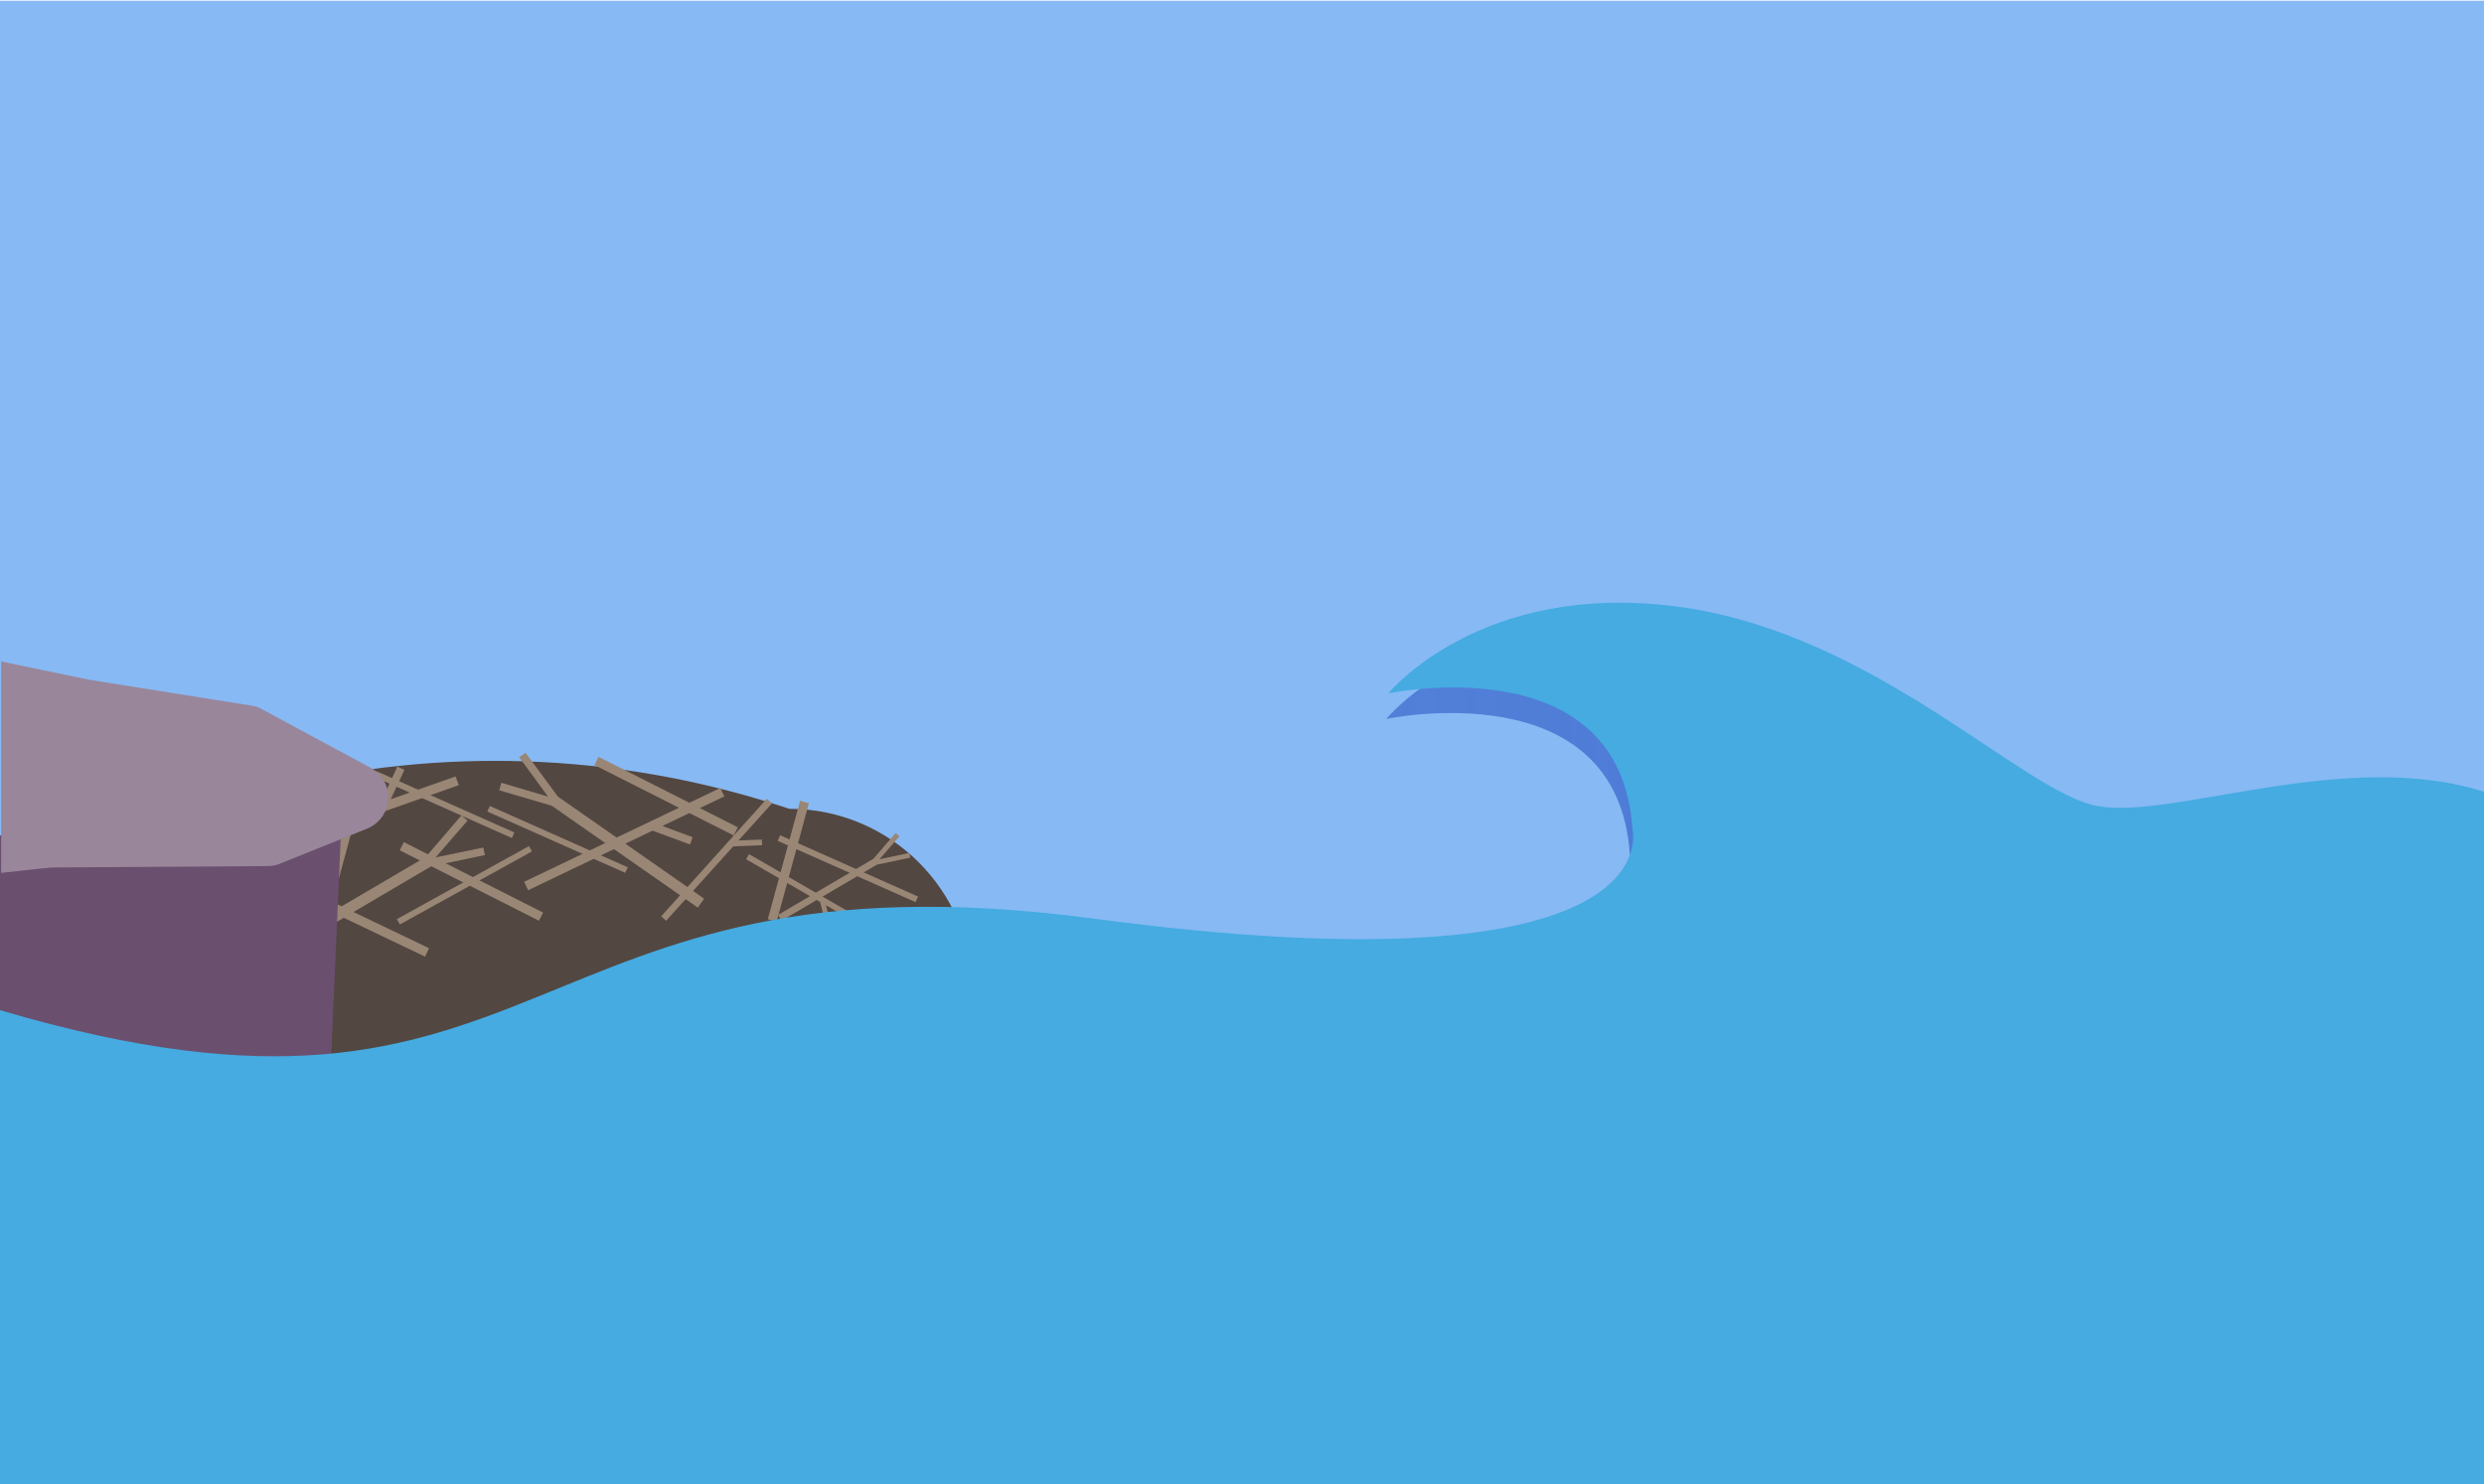
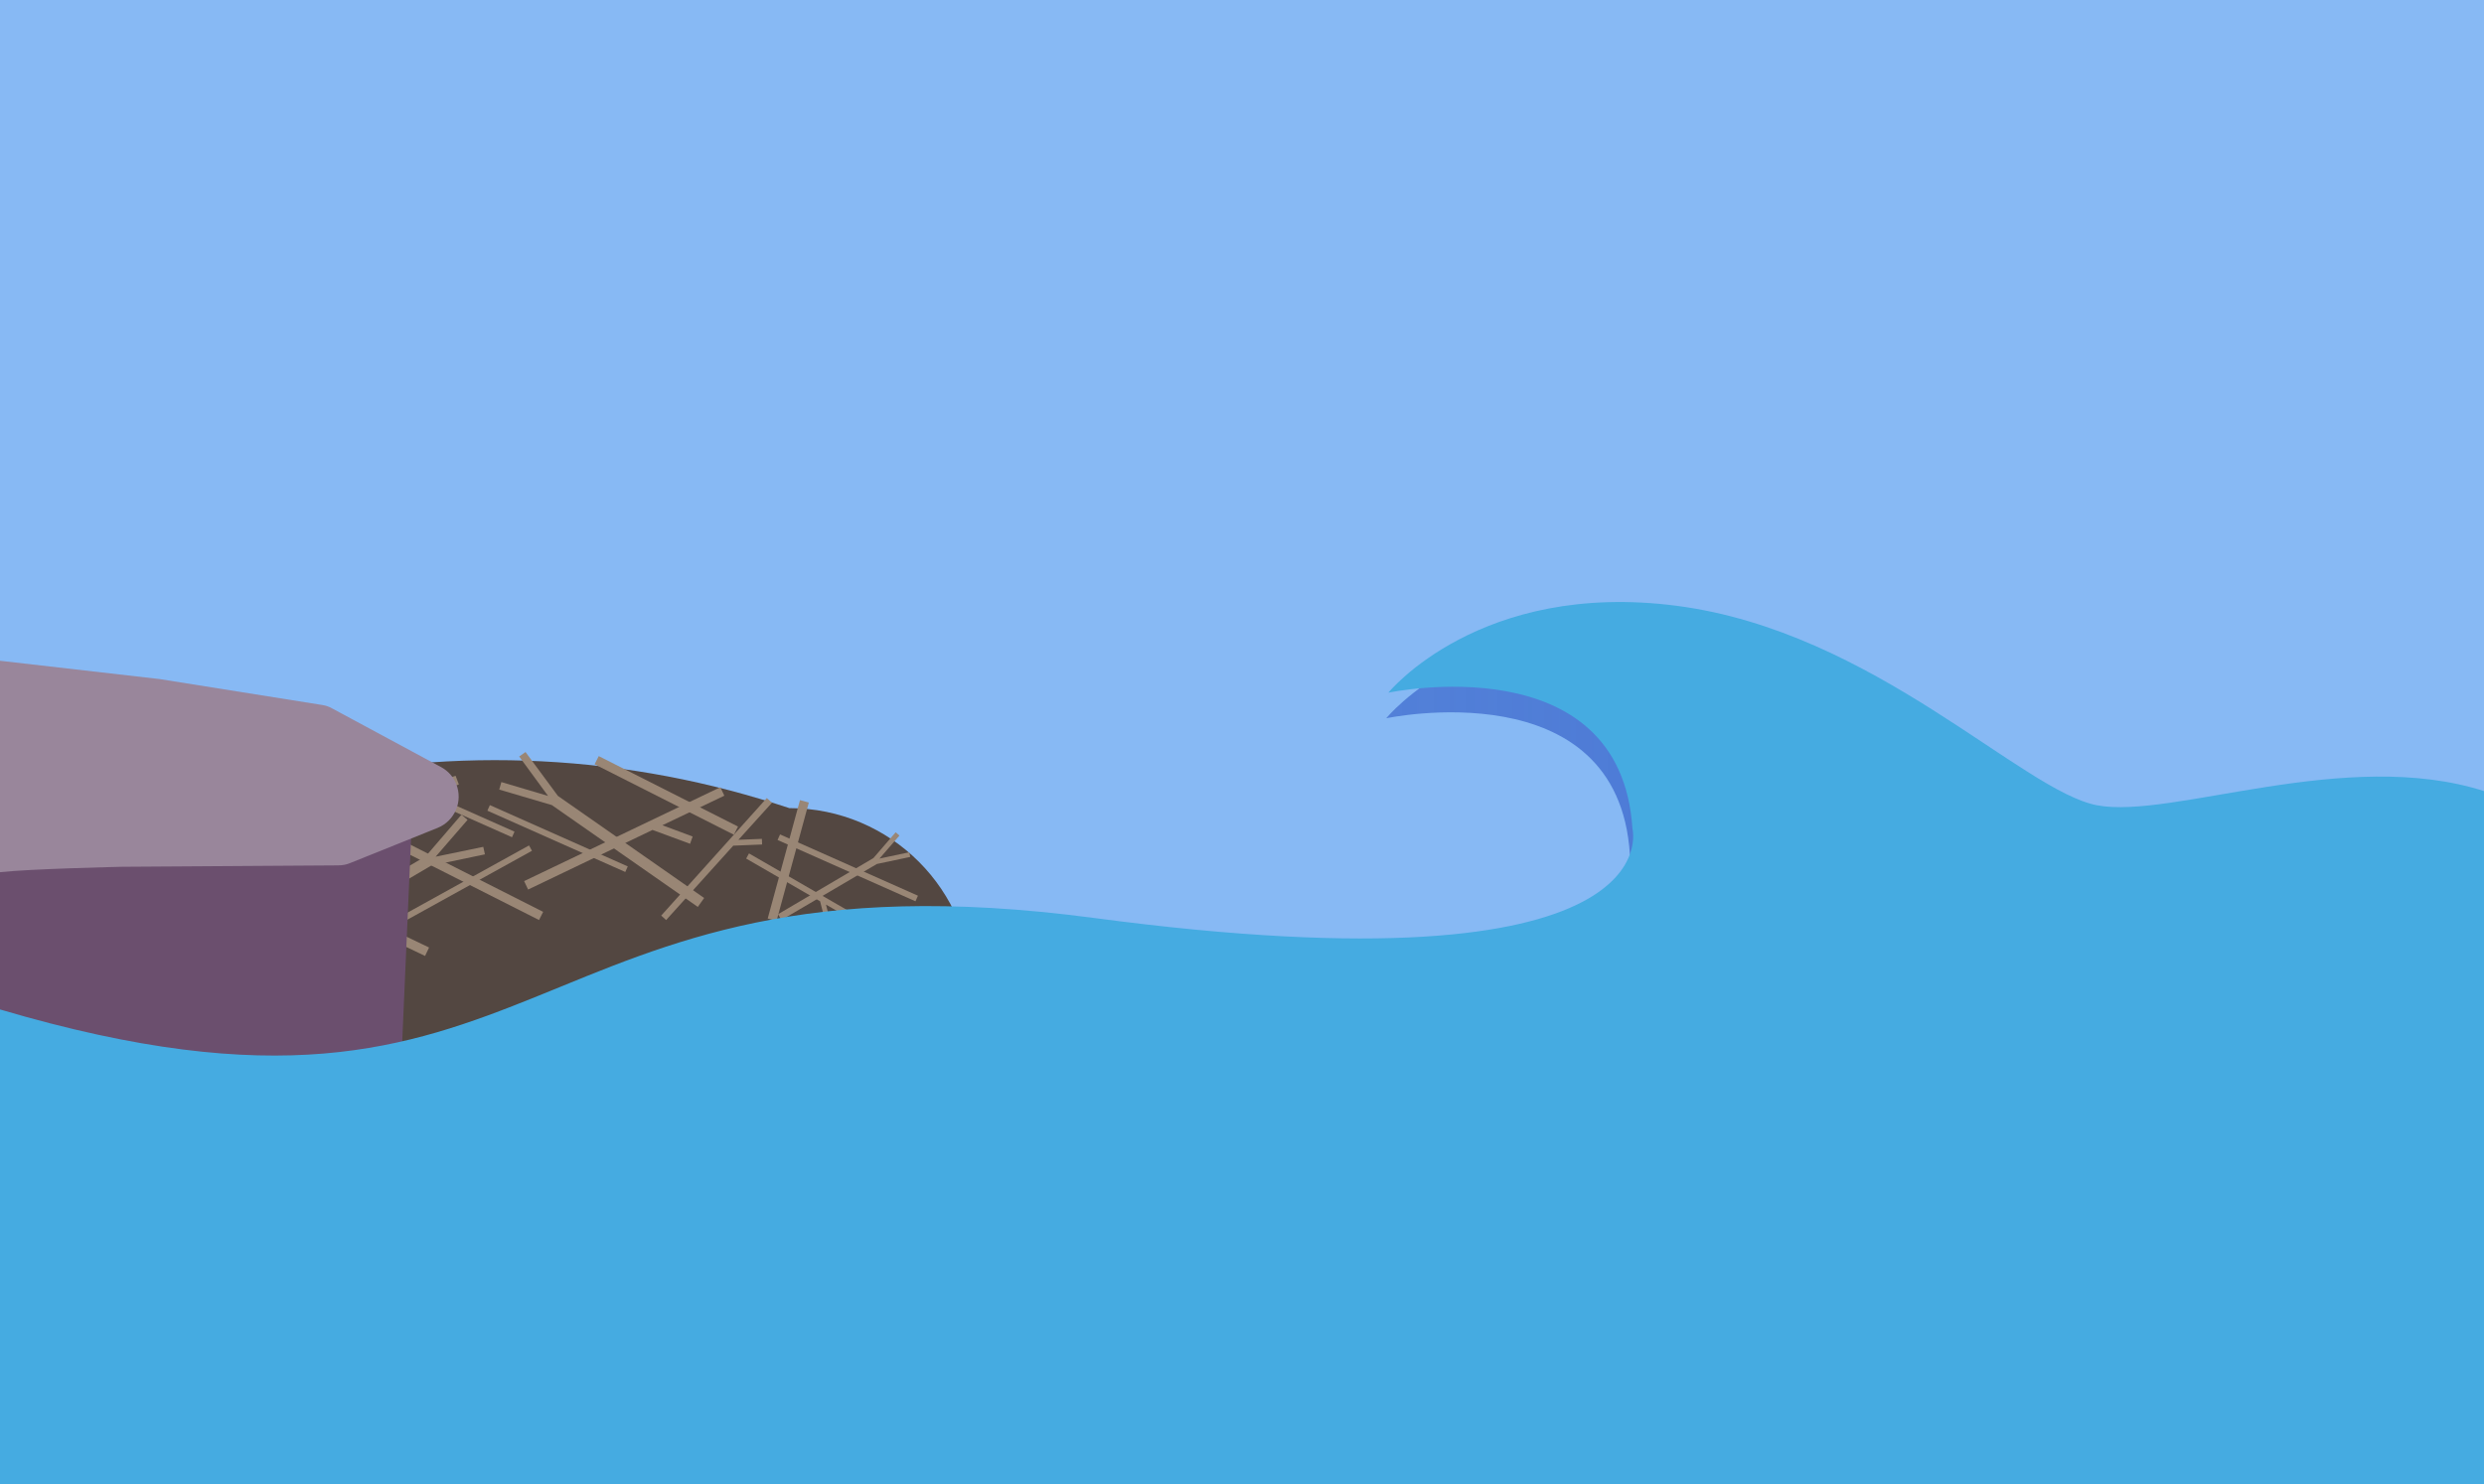
- <svg xmlns="http://www.w3.org/2000/svg" version="1.1" id="Layer_1" x="0px" y="0px" viewBox="509 -296.4 1058.3 632.4" style="enable-background:new 509 -296.4 1058.3 632.4;" xml:space="preserve">
+ <svg xmlns="http://www.w3.org/2000/svg" version="1.1" id="Layer_1" x="0px" y="0px" viewBox="49 -36.4 1058.3 632.4" style="enable-background:new 49 -36.4 1058.3 632.4;" xml:space="preserve">
  <style type="text/css">
	.st0{fill:#87B9F4;}
	.st1{fill:url(#SVGID_1_);}
	.st2{fill:#534741;}
	.st3{fill:#998675;}
	.st4{fill:#6B4F6E;}
	.st5{fill:#99869B;}
	.st6{fill:#45ABE1;}
</style>
-   <rect x="509" y="-296.1" class="st0" width="1059.2" height="631.7" />
-   <linearGradient id="SVGID_1_" gradientUnits="userSpaceOnUse" x1="509" y1="-114.856" x2="1566.34" y2="-114.856" gradientTransform="matrix(1 0 0 -1 0 39.26)">
+   <rect x="49" y="-36.4" class="st0" width="1059.2" height="631.7" />
+   <linearGradient id="SVGID_1_" gradientUnits="userSpaceOnUse" x1="49" y1="934.571" x2="1106.3" y2="934.571" gradientTransform="matrix(1 0 0 1 0 -520.7401)">
    <stop offset="0" style="stop-color:#4673D2;stop-opacity:0.4" />
    <stop offset="0.1" style="stop-color:#4673D2;stop-opacity:0.49" />
    <stop offset="0.39" style="stop-color:#4673D2;stop-opacity:0.71" />
    <stop offset="0.65" style="stop-color:#4673D2;stop-opacity:0.87" />
    <stop offset="0.86" style="stop-color:#4673D2;stop-opacity:0.96" />
    <stop offset="1" style="stop-color:#4673D2" />
  </linearGradient>
-   <path class="st1" d="M1565.8,52c-58.9-19-132.8,12-164.7,6s-94.8-74-178.7-85s-122.8,37-122.8,37s98.8-21,103.8,58  c0,0,18.5,71-229.1,38S745.6,215,509,145v191.9c0,0,695.3-1.1,1057.3-0.8V52.1L1565.8,52z" />
-   <path class="st2" d="M923.3,336.9h-334V48.3l36.5-9c70.5-17.4,144.4-14.9,213.6,7.1l5.9,1.9c43.1,0,78,34.9,78,78V336.9z" />
-   <polygon class="st3" points="646.8,51.9 645.9,49.9 637.6,53.5 644.6,35.5 642.2,34.6 620.1,91.2 622.5,92.2 636.5,56.3 " />
-   <polygon class="st3" points="861,98.2 863,97.6 860.9,89.4 876.6,98.5 877.8,96.3 828.1,67.6 826.9,69.8 858.4,88 " />
-   <polygon class="st3" points="833.7,63.8 833.6,61.4 823.6,61.8 837.9,46 835.7,44 790.7,94.1 792.8,96 821.4,64.3 " />
-   <polygon class="st3" points="803,63.5 804.1,60.4 791.2,55.6 817.6,43 815.9,39.4 732.3,79.4 734,83 787,57.6 " />
-   <polygon class="st3" points="678.3,30.3 681.3,31.7 675.5,44.2 703.1,34.5 704.5,38.2 617.1,69 615.8,65.3 671.2,45.7 " />
-   <polygon class="st3" points="621.2,91.8 620,88.7 633,84 606.6,71.3 608.3,67.7 691.8,107.7 690.1,111.3 637.2,86 " />
-   <rect x="705.5" y="48.7" transform="matrix(-0.484 -0.875 0.875 -0.484 978.2086 738.4609)" class="st3" width="2.6" height="64.3" />
-   <rect x="696.9" y="14.4" transform="matrix(0.4063 -0.9138 0.9138 0.4063 372.021 665.593)" class="st3" width="2.6" height="64.3" />
-   <rect x="868.9" y="41.7" transform="matrix(0.4063 -0.9138 0.9138 0.4063 449.1639 838.9932)" class="st3" width="2.6" height="64.3" />
-   <rect x="745.2" y="29.2" transform="matrix(0.4063 -0.9138 0.9138 0.4063 387.1757 718.5582)" class="st3" width="2.6" height="64.3" />
-   <rect x="707.9" y="46" transform="matrix(-0.4515 0.8923 -0.8923 -0.4515 1101.052 -518.3732)" class="st3" width="3.9" height="66.5" />
-   <rect x="790.9" y="9.7" transform="matrix(-0.4515 0.8923 -0.8923 -0.4515 1189.106 -645.1653)" class="st3" width="3.9" height="66.5" />
-   <rect x="648.3" y="40.7" transform="matrix(-0.9648 -0.2629 0.2629 -0.9648 1255.946 332.4282)" class="st3" width="3.9" height="82.9" />
-   <rect x="842.9" y="44.5" transform="matrix(-0.9648 -0.2629 0.2629 -0.9648 1641.417 360.902)" class="st3" width="3.9" height="52.3" />
-   <polygon class="st3" points="715.6,68 714.9,64.8 694.6,69 708.2,53.3 705.6,51.1 690.4,68.8 625,107.2 627.3,111.3 692.7,72.8 " />
-   <polygon class="st3" points="649.7,70 648.3,68.3 637.9,77 640.9,63.8 638.8,63.3 635.5,78.1 609.7,120.2 612.3,121.8 638,79.7 " />
-   <polygon class="st3" points="896.8,69.1 896.4,67.1 883.7,69.8 892.2,60 890.6,58.6 881.1,69.6 840.5,93.5 841.9,96 882.6,72.1 " />
-   <polygon class="st3" points="732.9,24.4 730.2,26.3 742.5,43.1 722.6,37.2 721.7,40.4 744.1,47 806.3,90.4 809,86.6 746.7,43.1 " />
-   <path class="st4" d="M509,59.6V334h131.2c1.3-2.4,2.1-5.1,2.4-7.8L654.8,46L509,59.6z" />
-   <path class="st5" d="M673.4,38.1c-1.2-3.1-3.5-5.7-6.5-7.3L620.5,5.8c-1.4-0.8-2.9-1.3-4.5-1.5L547-6.7l-37.5-7.8v90.1  c12.3-1.4,21-2.3,21.5-2.3c1.8,0,76.7-0.5,92-0.6c1.8,0,3.6-0.3,5.2-1l37.3-15C672.8,53.7,676.3,45.4,673.4,38.1z" />
-   <path class="st6" d="M1567.5,41.1c-59-19-133,12-165,6c-32-6-95-74-179-85c-84-11-123,37-123,37s99-21,104,58c0,0,18.5,71-229.5,38  s-229,109-466,39V338c0,0,696.4-1.1,1059-0.8V41.3L1567.5,41.1z" />
+   <path class="st1" d="M1105.8,311.7c-58.9-19-132.8,12-164.7,6s-94.8-74-178.7-85s-122.8,37-122.8,37s98.8-21,103.8,58  c0,0,18.5,71-229.1,38s-228.7,109-465.3,39v191.9c0,0,695.3-1.1,1057.3-0.8v-284L1105.8,311.7z" />
+   <path class="st2" d="M463.3,596.6h-334V308l36.5-9c70.5-17.4,144.4-14.9,213.6,7.1l5.9,1.9c43.1,0,78,34.9,78,78L463.3,596.6  L463.3,596.6z" />
+   <polygon class="st3" points="186.8,311.6 185.9,309.6 177.6,313.2 184.6,295.2 182.2,294.3 160.1,350.9 162.5,351.9 176.5,316 " />
+   <polygon class="st3" points="401,357.9 403,357.3 400.9,349.1 416.6,358.2 417.8,356 368.1,327.3 366.9,329.5 398.4,347.7 " />
+   <polygon class="st3" points="373.7,323.5 373.6,321.1 363.6,321.5 377.9,305.7 375.7,303.7 330.7,353.8 332.8,355.7 361.4,324 " />
+   <polygon class="st3" points="343,323.2 344.1,320.1 331.2,315.3 357.6,302.7 355.9,299.1 272.3,339.1 274,342.7 327,317.3 " />
+   <polygon class="st3" points="218.3,290 221.3,291.4 215.5,303.9 243.1,294.2 244.5,297.9 157.1,328.7 155.8,325 211.2,305.4 " />
+   <polygon class="st3" points="161.2,351.5 160,348.4 173,343.7 146.6,331 148.3,327.4 231.8,367.4 230.1,371 177.2,345.7 " />
+   <rect x="245.6" y="308.4" transform="matrix(0.484 0.8751 -0.8751 0.484 425.398 -40.2872)" class="st3" width="2.6" height="64.3" />
+   <rect x="236.9" y="274" transform="matrix(-0.4063 0.9137 -0.9137 -0.4063 614.8094 212.9007)" class="st3" width="2.6" height="64.3" />
+   <rect x="408.9" y="301.4" transform="matrix(-0.4063 0.9137 -0.9137 -0.4063 881.614 94.1777)" class="st3" width="2.6" height="64.3" />
+   <rect x="285.2" y="288.9" transform="matrix(-0.4063 0.9137 -0.9137 -0.4063 696.299 189.6355)" class="st3" width="2.6" height="64.3" />
+   <rect x="247.9" y="305.7" transform="matrix(0.4515 -0.8923 0.8923 0.4515 -165.3926 408.841)" class="st3" width="3.9" height="66.5" />
+   <rect x="330.9" y="269.4" transform="matrix(0.4515 -0.8923 0.8923 0.4515 -87.4554 462.9399)" class="st3" width="3.9" height="66.5" />
+   <rect x="188.2" y="300.5" transform="matrix(0.9648 0.2629 -0.2629 0.9648 96.5828 -37.9716)" class="st3" width="3.9" height="82.9" />
+   <rect x="382.9" y="304.2" transform="matrix(0.9648 0.2629 -0.2629 0.9648 100.3846 -89.5666)" class="st3" width="3.9" height="52.3" />
+   <polygon class="st3" points="255.6,327.7 254.9,324.5 234.6,328.7 248.2,313 245.6,310.8 230.4,328.5 165,366.9 167.3,371   232.7,332.5 " />
+   <polygon class="st3" points="189.7,329.7 188.3,328 177.9,336.7 180.9,323.5 178.8,323 175.5,337.8 149.7,379.9 152.3,381.5   178,339.4 " />
+   <polygon class="st3" points="436.8,328.8 436.4,326.8 423.7,329.5 432.2,319.7 430.6,318.3 421.1,329.3 380.5,353.2 381.9,355.7   422.6,331.8 " />
+   <polygon class="st3" points="272.9,284.1 270.2,286 282.5,302.8 262.6,296.9 261.7,300.1 284.1,306.7 346.3,350.1 349,346.3   286.7,302.8 " />
+   <path class="st4" d="M49,319.3v274.4h161.2c1.3-2.4,2.1-5.1,2.4-7.8l12.2-280.2L49,319.3z" />
+   <path class="st5" d="M243.4,297.8c-1.2-3.1-3.5-5.7-6.5-7.3l-46.4-25c-1.4-0.8-2.9-1.3-4.5-1.5l-69-11l-68-7.8v90.1  c12.3-1.4,51.5-2.3,52-2.3c1.8,0,76.7-0.5,92-0.6c1.8,0,3.6-0.3,5.2-1l37.3-15C242.8,313.4,246.3,305.1,243.4,297.8z" />
+   <path class="st6" d="M1107.5,300.8c-59-19-133,12-165,6s-95-74-179-85s-123,37-123,37s99-21,104,58c0,0,18.5,71-229.5,38  s-229,109-466,39v203.9c0,0,696.4-1.1,1059-0.8V301L1107.5,300.8z" />
</svg>
